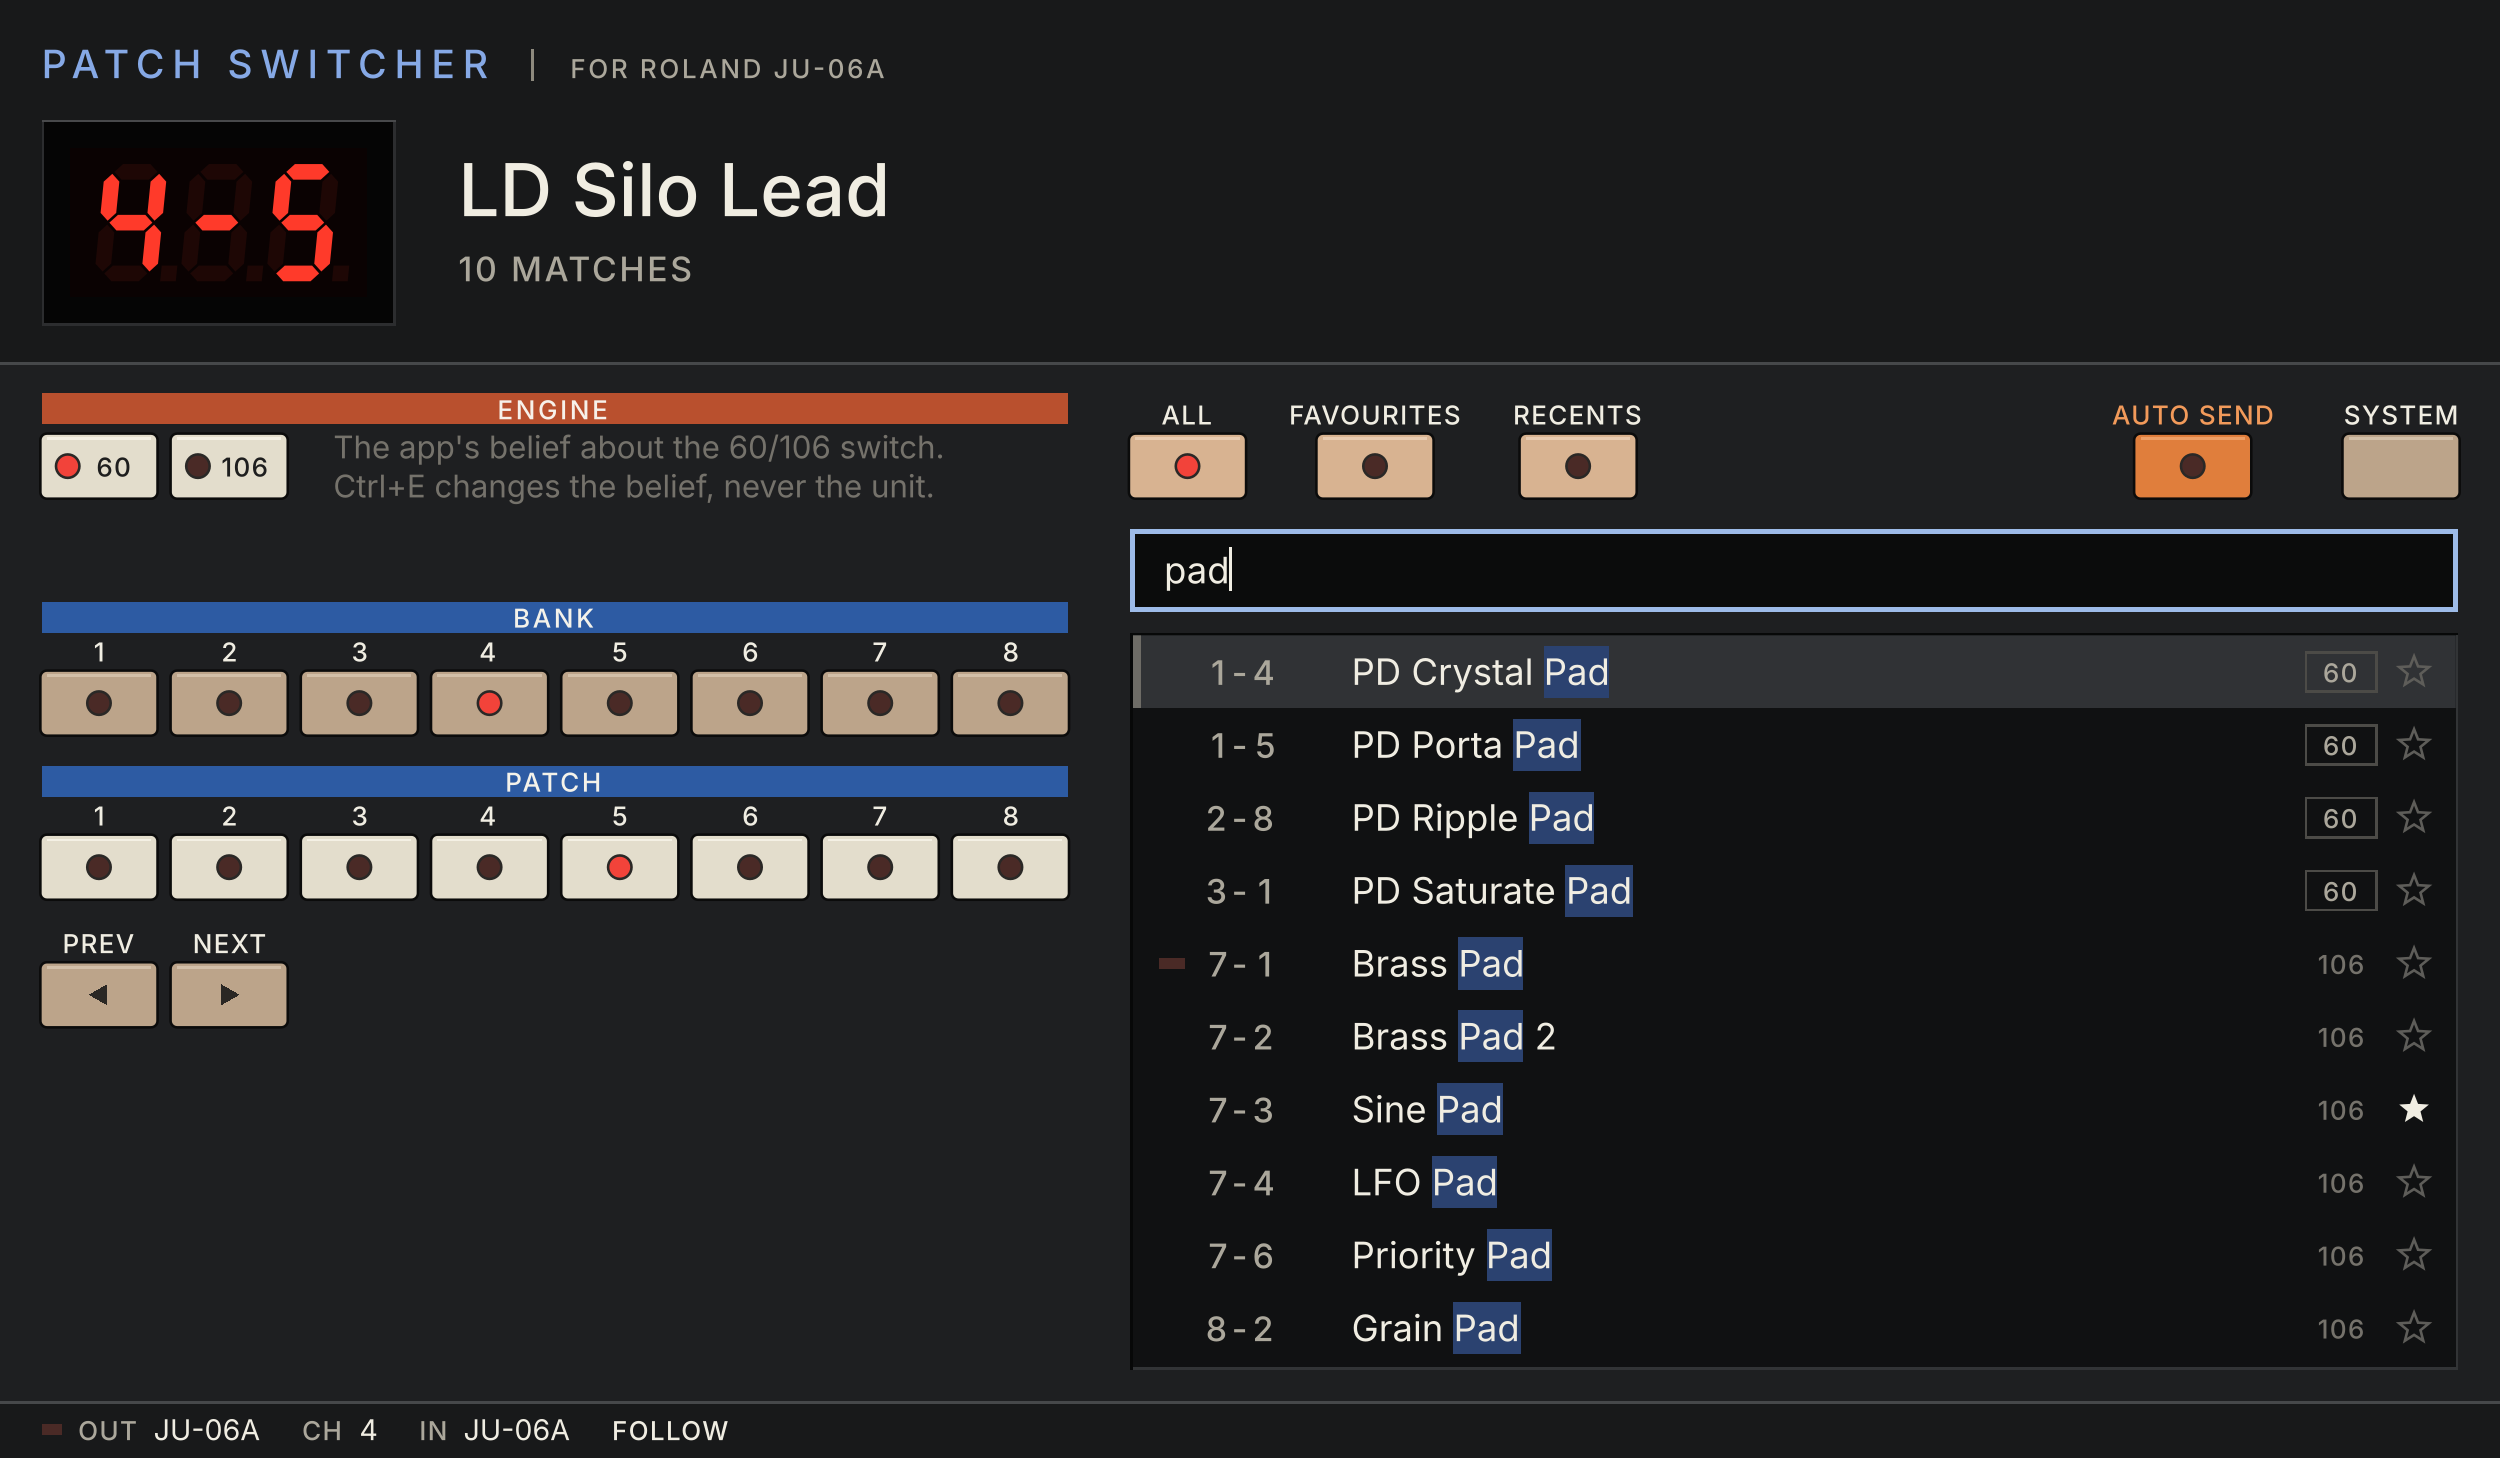
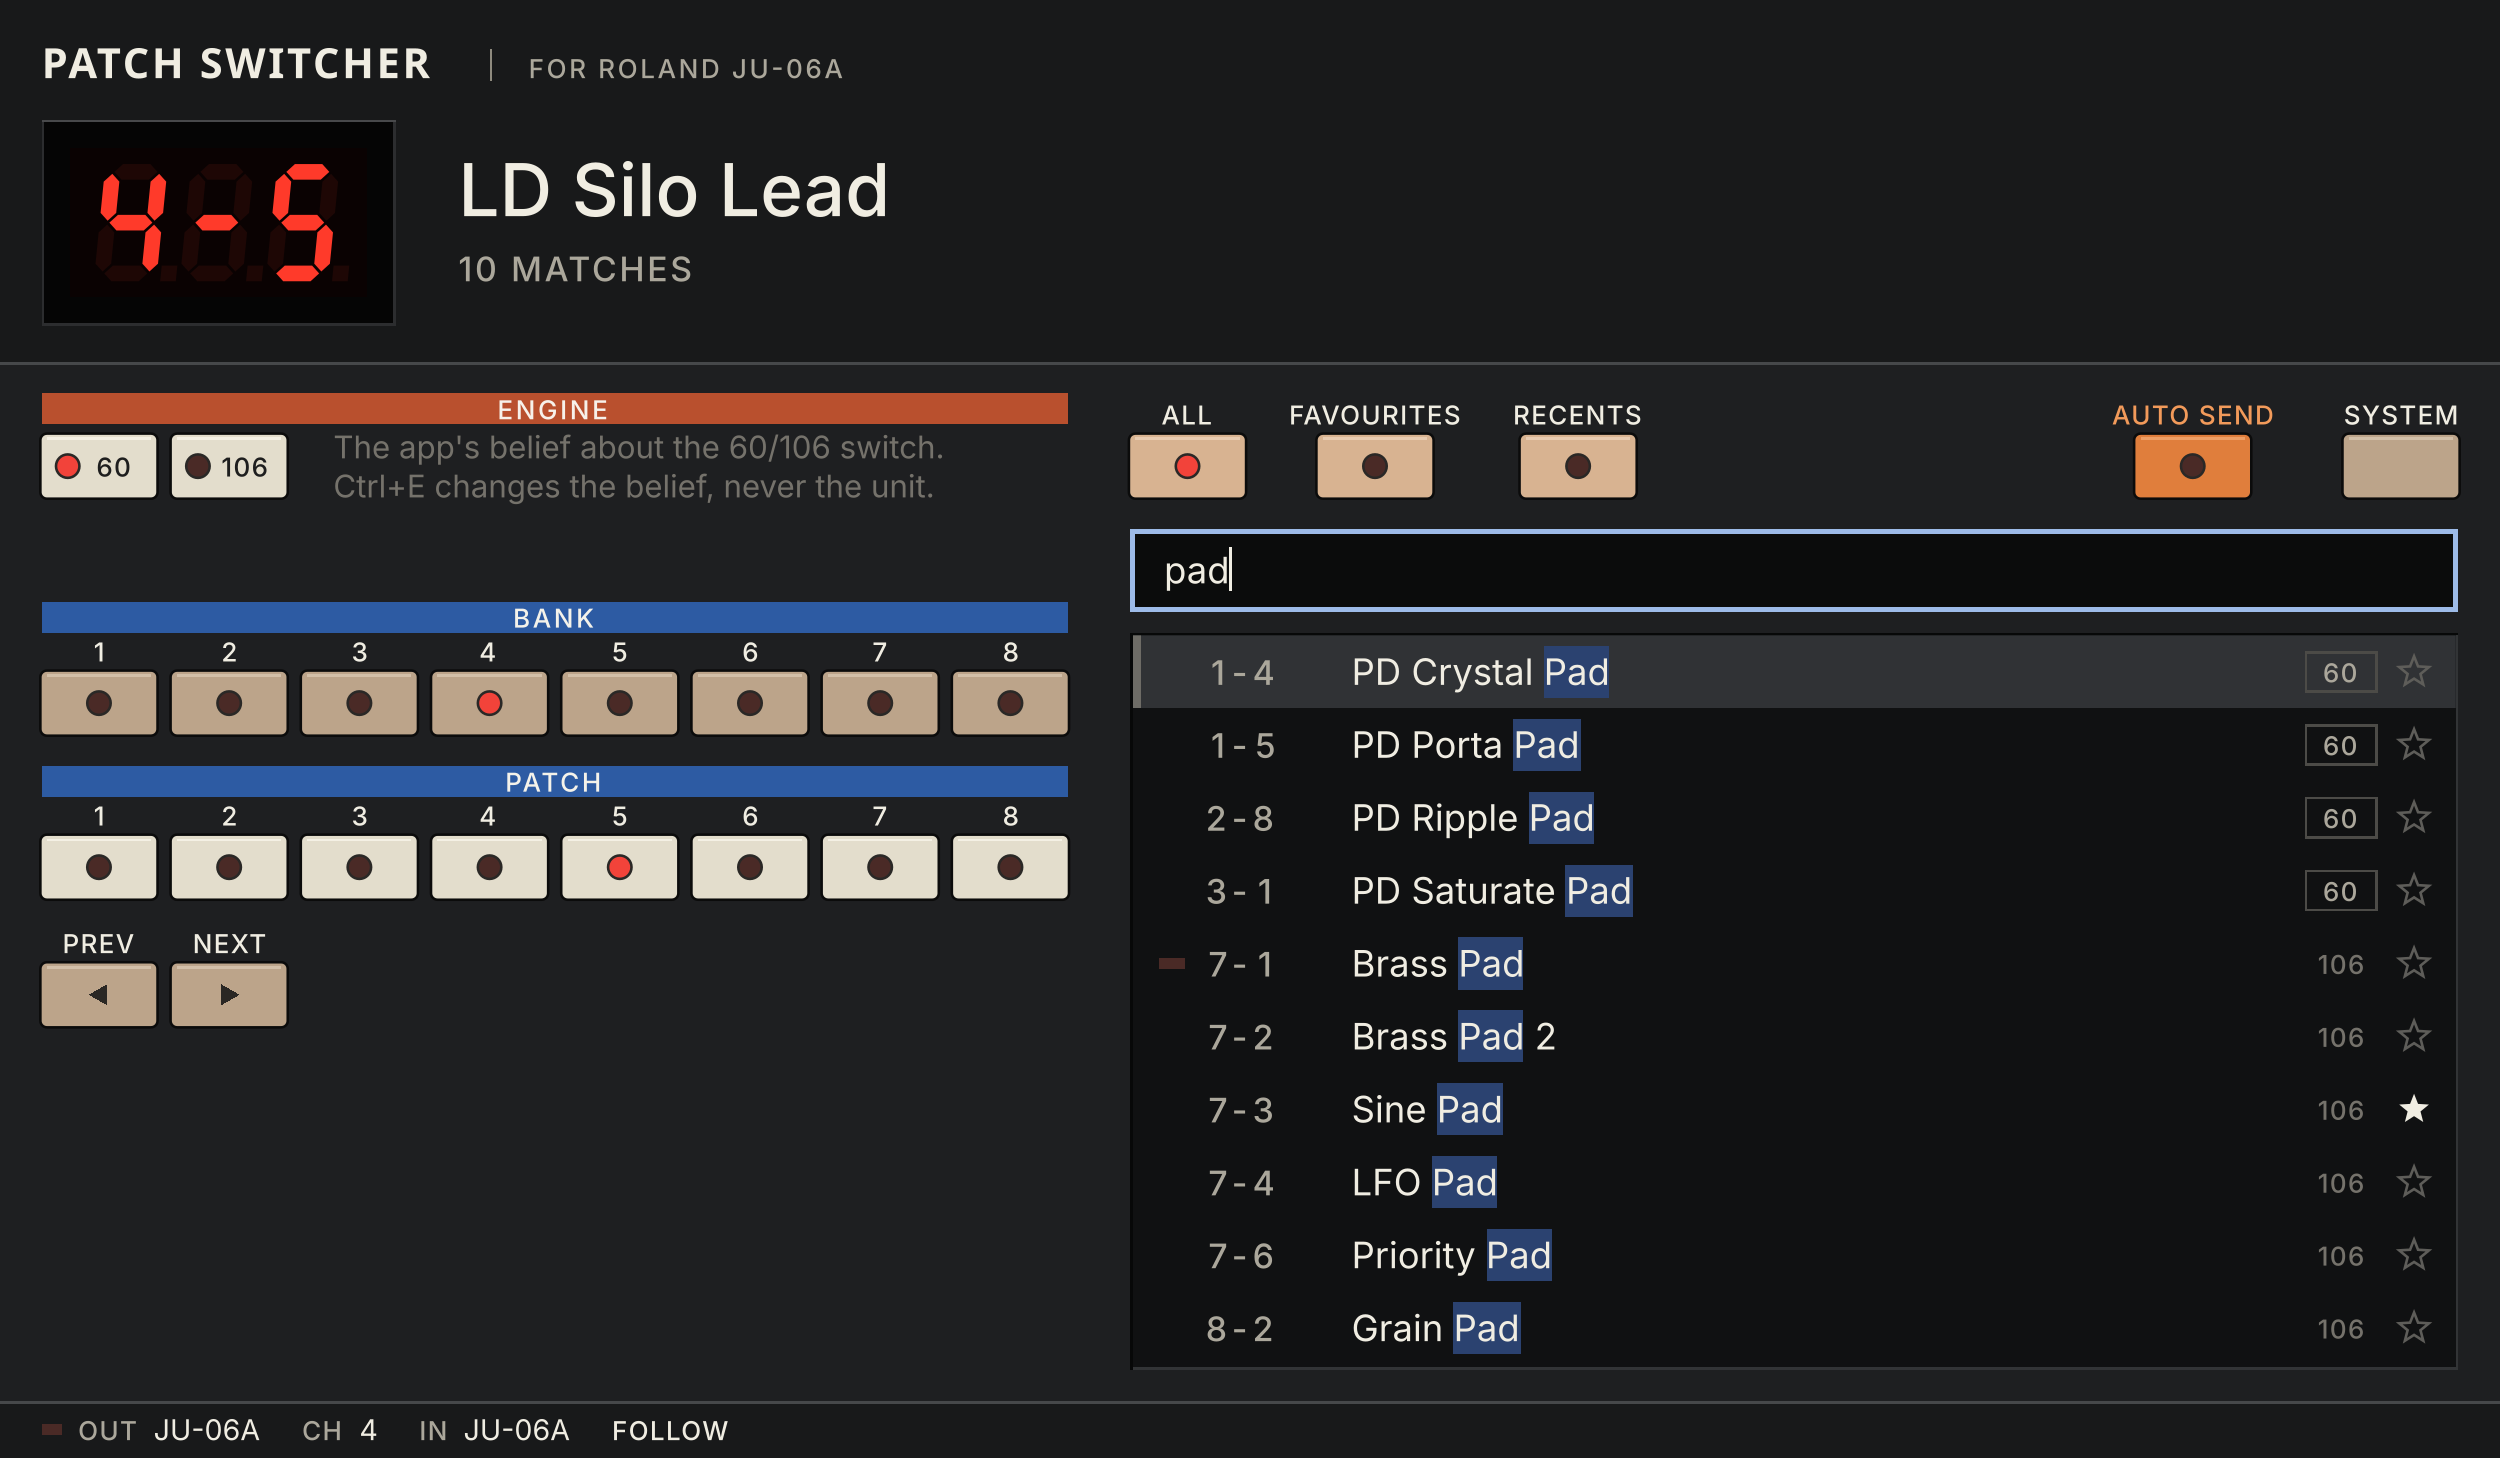
<svg xmlns="http://www.w3.org/2000/svg" width="960" height="560" viewBox="0 0 960 560">
  <defs>
    <clipPath id="well0">
      <rect x="435" y="244" width="508" height="281" />
    </clipPath>
  </defs>
  <rect x="0" y="0" width="960" height="560" fill="#18191A" shape-rendering="crispEdges" />
-   <text x="16" y="30" font-family="Inter" font-weight="500" font-size="15px" letter-spacing="3" fill="#86A9E6" xml:space="preserve">PATCH SWITCHER</text>
-   <rect x="204" y="19" width="1" height="12" fill="#8E8A7E" shape-rendering="crispEdges" />
-   <text x="219" y="30" font-family="Inter" font-weight="500" font-size="10px" letter-spacing="1" fill="#ABA79B" xml:space="preserve">FOR ROLAND JU-06A</text>
+   <text x="16" y="30" font-family="Archivo" font-weight="700" font-size="16px" letter-spacing="1" fill="#F0EDE2" xml:space="preserve">PATCH SWITCHER</text>
+   <rect x="188" y="19" width="1" height="12" fill="#8E8A7E" shape-rendering="crispEdges" />
+   <text x="203" y="30" font-family="Inter" font-weight="500" font-size="10px" letter-spacing="1" fill="#ABA79B" xml:space="preserve">FOR ROLAND JU-06A</text>
  <rect x="16" y="46" width="136" height="79" fill="#050505" shape-rendering="crispEdges" />
  <rect x="16" y="46" width="136" height="1" fill="#48494B" shape-rendering="crispEdges" />
  <rect x="16" y="47" width="1" height="78" fill="#2C2D2F" shape-rendering="crispEdges" />
  <rect x="151" y="47" width="1" height="78" fill="#2C2D2F" shape-rendering="crispEdges" />
  <rect x="17" y="124" width="134" height="1" fill="#2C2D2F" shape-rendering="crispEdges" />
  <rect x="27" y="57" width="114" height="57" fill="#0A0202" shape-rendering="crispEdges" />
  <polygon points="43.95,66 47.25,63 57.75,63 60.45,66 57.15,69 46.65,69" fill="#1E0705" />
  <polygon points="42,85.5 45.3,82.5 55.8,82.5 58.5,85.5 55.2,88.5 44.7,88.5" fill="#FF3A2A" />
  <polygon points="40.05,105 43.35,102 53.85,102 56.55,105 53.25,108 42.75,108" fill="#1E0705" />
  <polygon points="43.125,66.75 45.825,69.75 44.625,81.75 41.325,84.75 38.625,81.75 39.825,69.75" fill="#FF3A2A" />
  <polygon points="61.125,66.75 63.825,69.75 62.625,81.75 59.325,84.75 56.625,81.75 57.825,69.75" fill="#FF3A2A" />
  <polygon points="41.175,86.25 43.875,89.25 42.675,101.25 39.375,104.25 36.675,101.25 37.875,89.25" fill="#1E0705" />
  <polygon points="59.175,86.25 61.875,89.25 60.675,101.25 57.375,104.25 54.675,101.25 55.875,89.25" fill="#FF3A2A" />
  <polygon points="62.1,102 68.1,102 67.5,108 61.5,108" fill="#1E0705" />
  <polygon points="76.95,66 80.25,63 90.75,63 93.45,66 90.15,69 79.65,69" fill="#1E0705" />
  <polygon points="75,85.5 78.3,82.5 88.8,82.5 91.5,85.5 88.2,88.5 77.7,88.5" fill="#FF3A2A" />
  <polygon points="73.05,105 76.35,102 86.85,102 89.55,105 86.25,108 75.75,108" fill="#1E0705" />
  <polygon points="76.125,66.75 78.825,69.75 77.625,81.75 74.325,84.75 71.625,81.75 72.825,69.75" fill="#1E0705" />
  <polygon points="94.125,66.75 96.825,69.75 95.625,81.75 92.325,84.75 89.625,81.75 90.825,69.75" fill="#1E0705" />
  <polygon points="74.175,86.25 76.875,89.25 75.675,101.25 72.375,104.25 69.675,101.25 70.875,89.25" fill="#1E0705" />
  <polygon points="92.175,86.25 94.875,89.25 93.675,101.25 90.375,104.25 87.675,101.25 88.875,89.25" fill="#1E0705" />
  <polygon points="95.1,102 101.1,102 100.5,108 94.5,108" fill="#1E0705" />
  <polygon points="109.95,66 113.25,63 123.75,63 126.45,66 123.15,69 112.65,69" fill="#FF3A2A" />
  <polygon points="108,85.5 111.3,82.5 121.8,82.5 124.5,85.5 121.2,88.5 110.7,88.5" fill="#FF3A2A" />
  <polygon points="106.05,105 109.35,102 119.85,102 122.55,105 119.25,108 108.75,108" fill="#FF3A2A" />
  <polygon points="109.125,66.75 111.825,69.75 110.625,81.75 107.325,84.75 104.625,81.75 105.825,69.75" fill="#FF3A2A" />
  <polygon points="127.125,66.75 129.825,69.75 128.625,81.75 125.325,84.75 122.625,81.75 123.825,69.75" fill="#1E0705" />
  <polygon points="107.175,86.25 109.875,89.25 108.675,101.25 105.375,104.25 102.675,101.25 103.875,89.25" fill="#1E0705" />
  <polygon points="125.175,86.25 127.875,89.25 126.675,101.25 123.375,104.25 120.675,101.25 121.875,89.25" fill="#FF3A2A" />
  <polygon points="128.1,102 134.1,102 133.5,108 127.5,108" fill="#1E0705" />
  <text x="176" y="83" font-family="Inter" font-weight="500" font-size="28px" fill="#F0EDE2" xml:space="preserve">LD Silo Lead</text>
  <text x="176" y="108" font-family="Inter" font-weight="500" font-size="13px" letter-spacing="1" fill="#ABA79B" xml:space="preserve">10 MATCHES</text>
  <rect x="0" y="139" width="960" height="399" fill="#1E1F21" shape-rendering="crispEdges" />
  <rect x="0" y="139" width="960" height="1" fill="#46484A" shape-rendering="crispEdges" />
  <rect x="16" y="151" width="394" height="12" fill="#B9502E" shape-rendering="crispEdges" />
  <text x="191" y="161" font-family="Inter" font-weight="500" font-size="10px" letter-spacing="1" fill="#F7F1EA" xml:space="preserve">ENGINE</text>
  <rect x="15" y="166" width="46" height="26" rx="3" ry="3" fill="#0B0B0B" />
  <rect x="16" y="167" width="44" height="24" rx="2" ry="2" fill="#E3DDCC" />
  <rect x="18" y="168" width="40" height="1" fill="#F4F0E4" shape-rendering="crispEdges" />
  <circle cx="26" cy="179" r="5" fill="#2A2826" />
  <circle cx="26" cy="179" r="4" fill="#F2433A" />
  <text x="37" y="183" font-family="Inter" font-weight="500" font-size="10px" letter-spacing="0.5" fill="#1E1E1E" xml:space="preserve">60</text>
  <rect x="65" y="166" width="46" height="26" rx="3" ry="3" fill="#0B0B0B" />
  <rect x="66" y="167" width="44" height="24" rx="2" ry="2" fill="#E3DDCC" />
  <rect x="68" y="168" width="40" height="1" fill="#F4F0E4" shape-rendering="crispEdges" />
  <circle cx="76" cy="179" r="5" fill="#2A2826" />
  <circle cx="76" cy="179" r="4" fill="#4A2A26" />
  <text x="85" y="183" font-family="Inter" font-weight="500" font-size="10px" letter-spacing="0.5" fill="#1E1E1E" xml:space="preserve">106</text>
  <text x="128" y="176" font-family="Inter" font-weight="400" font-size="12px" fill="#75726B" xml:space="preserve">The app's belief about the 60/106 switch.</text>
  <text x="128" y="191" font-family="Inter" font-weight="400" font-size="12px" fill="#75726B" xml:space="preserve">Ctrl+E changes the belief, never the unit.</text>
  <rect x="16" y="231" width="394" height="12" fill="#2D5BA3" shape-rendering="crispEdges" />
  <text x="197" y="241" font-family="Inter" font-weight="500" font-size="10px" letter-spacing="1" fill="#F4F2EA" xml:space="preserve">BANK</text>
  <text x="36" y="254" font-family="Inter" font-weight="500" font-size="10px" letter-spacing="0.5" fill="#F0EDE2" xml:space="preserve">1</text>
  <rect x="15" y="257" width="46" height="26" rx="3" ry="3" fill="#0B0B0B" />
  <rect x="16" y="258" width="44" height="24" rx="2" ry="2" fill="#BCA48A" />
  <rect x="18" y="259" width="40" height="1" fill="#D2BFA8" shape-rendering="crispEdges" />
  <circle cx="38" cy="270" r="5" fill="#2A2826" />
  <circle cx="38" cy="270" r="4" fill="#4A2A26" />
  <text x="85" y="254" font-family="Inter" font-weight="500" font-size="10px" letter-spacing="0.5" fill="#F0EDE2" xml:space="preserve">2</text>
  <rect x="65" y="257" width="46" height="26" rx="3" ry="3" fill="#0B0B0B" />
  <rect x="66" y="258" width="44" height="24" rx="2" ry="2" fill="#BCA48A" />
  <rect x="68" y="259" width="40" height="1" fill="#D2BFA8" shape-rendering="crispEdges" />
  <circle cx="88" cy="270" r="5" fill="#2A2826" />
  <circle cx="88" cy="270" r="4" fill="#4A2A26" />
  <text x="135" y="254" font-family="Inter" font-weight="500" font-size="10px" letter-spacing="0.5" fill="#F0EDE2" xml:space="preserve">3</text>
  <rect x="115" y="257" width="46" height="26" rx="3" ry="3" fill="#0B0B0B" />
  <rect x="116" y="258" width="44" height="24" rx="2" ry="2" fill="#BCA48A" />
  <rect x="118" y="259" width="40" height="1" fill="#D2BFA8" shape-rendering="crispEdges" />
  <circle cx="138" cy="270" r="5" fill="#2A2826" />
  <circle cx="138" cy="270" r="4" fill="#4A2A26" />
  <text x="184" y="254" font-family="Inter" font-weight="500" font-size="10px" letter-spacing="0.5" fill="#F0EDE2" xml:space="preserve">4</text>
  <rect x="165" y="257" width="46" height="26" rx="3" ry="3" fill="#0B0B0B" />
  <rect x="166" y="258" width="44" height="24" rx="2" ry="2" fill="#BCA48A" />
  <rect x="168" y="259" width="40" height="1" fill="#D2BFA8" shape-rendering="crispEdges" />
  <circle cx="188" cy="270" r="5" fill="#2A2826" />
  <circle cx="188" cy="270" r="4" fill="#F2433A" />
  <text x="235" y="254" font-family="Inter" font-weight="500" font-size="10px" letter-spacing="0.5" fill="#F0EDE2" xml:space="preserve">5</text>
  <rect x="215" y="257" width="46" height="26" rx="3" ry="3" fill="#0B0B0B" />
  <rect x="216" y="258" width="44" height="24" rx="2" ry="2" fill="#BCA48A" />
  <rect x="218" y="259" width="40" height="1" fill="#D2BFA8" shape-rendering="crispEdges" />
  <circle cx="238" cy="270" r="5" fill="#2A2826" />
  <circle cx="238" cy="270" r="4" fill="#4A2A26" />
  <text x="285" y="254" font-family="Inter" font-weight="500" font-size="10px" letter-spacing="0.5" fill="#F0EDE2" xml:space="preserve">6</text>
  <rect x="265" y="257" width="46" height="26" rx="3" ry="3" fill="#0B0B0B" />
  <rect x="266" y="258" width="44" height="24" rx="2" ry="2" fill="#BCA48A" />
  <rect x="268" y="259" width="40" height="1" fill="#D2BFA8" shape-rendering="crispEdges" />
  <circle cx="288" cy="270" r="5" fill="#2A2826" />
  <circle cx="288" cy="270" r="4" fill="#4A2A26" />
  <text x="335" y="254" font-family="Inter" font-weight="500" font-size="10px" letter-spacing="0.5" fill="#F0EDE2" xml:space="preserve">7</text>
  <rect x="315" y="257" width="46" height="26" rx="3" ry="3" fill="#0B0B0B" />
  <rect x="316" y="258" width="44" height="24" rx="2" ry="2" fill="#BCA48A" />
  <rect x="318" y="259" width="40" height="1" fill="#D2BFA8" shape-rendering="crispEdges" />
  <circle cx="338" cy="270" r="5" fill="#2A2826" />
  <circle cx="338" cy="270" r="4" fill="#4A2A26" />
  <text x="385" y="254" font-family="Inter" font-weight="500" font-size="10px" letter-spacing="0.5" fill="#F0EDE2" xml:space="preserve">8</text>
  <rect x="365" y="257" width="46" height="26" rx="3" ry="3" fill="#0B0B0B" />
  <rect x="366" y="258" width="44" height="24" rx="2" ry="2" fill="#BCA48A" />
  <rect x="368" y="259" width="40" height="1" fill="#D2BFA8" shape-rendering="crispEdges" />
  <circle cx="388" cy="270" r="5" fill="#2A2826" />
  <circle cx="388" cy="270" r="4" fill="#4A2A26" />
  <rect x="16" y="294" width="394" height="12" fill="#2D5BA3" shape-rendering="crispEdges" />
  <text x="194" y="304" font-family="Inter" font-weight="500" font-size="10px" letter-spacing="1" fill="#F4F2EA" xml:space="preserve">PATCH</text>
  <text x="36" y="317" font-family="Inter" font-weight="500" font-size="10px" letter-spacing="0.5" fill="#F0EDE2" xml:space="preserve">1</text>
  <rect x="15" y="320" width="46" height="26" rx="3" ry="3" fill="#0B0B0B" />
  <rect x="16" y="321" width="44" height="24" rx="2" ry="2" fill="#E3DDCC" />
  <rect x="18" y="322" width="40" height="1" fill="#F4F0E4" shape-rendering="crispEdges" />
  <circle cx="38" cy="333" r="5" fill="#2A2826" />
  <circle cx="38" cy="333" r="4" fill="#4A2A26" />
  <text x="85" y="317" font-family="Inter" font-weight="500" font-size="10px" letter-spacing="0.5" fill="#F0EDE2" xml:space="preserve">2</text>
  <rect x="65" y="320" width="46" height="26" rx="3" ry="3" fill="#0B0B0B" />
  <rect x="66" y="321" width="44" height="24" rx="2" ry="2" fill="#E3DDCC" />
  <rect x="68" y="322" width="40" height="1" fill="#F4F0E4" shape-rendering="crispEdges" />
  <circle cx="88" cy="333" r="5" fill="#2A2826" />
  <circle cx="88" cy="333" r="4" fill="#4A2A26" />
  <text x="135" y="317" font-family="Inter" font-weight="500" font-size="10px" letter-spacing="0.5" fill="#F0EDE2" xml:space="preserve">3</text>
  <rect x="115" y="320" width="46" height="26" rx="3" ry="3" fill="#0B0B0B" />
  <rect x="116" y="321" width="44" height="24" rx="2" ry="2" fill="#E3DDCC" />
  <rect x="118" y="322" width="40" height="1" fill="#F4F0E4" shape-rendering="crispEdges" />
  <circle cx="138" cy="333" r="5" fill="#2A2826" />
  <circle cx="138" cy="333" r="4" fill="#4A2A26" />
  <text x="184" y="317" font-family="Inter" font-weight="500" font-size="10px" letter-spacing="0.5" fill="#F0EDE2" xml:space="preserve">4</text>
  <rect x="165" y="320" width="46" height="26" rx="3" ry="3" fill="#0B0B0B" />
  <rect x="166" y="321" width="44" height="24" rx="2" ry="2" fill="#E3DDCC" />
  <rect x="168" y="322" width="40" height="1" fill="#F4F0E4" shape-rendering="crispEdges" />
  <circle cx="188" cy="333" r="5" fill="#2A2826" />
  <circle cx="188" cy="333" r="4" fill="#4A2A26" />
  <text x="235" y="317" font-family="Inter" font-weight="500" font-size="10px" letter-spacing="0.5" fill="#F0EDE2" xml:space="preserve">5</text>
  <rect x="215" y="320" width="46" height="26" rx="3" ry="3" fill="#0B0B0B" />
  <rect x="216" y="321" width="44" height="24" rx="2" ry="2" fill="#E3DDCC" />
  <rect x="218" y="322" width="40" height="1" fill="#F4F0E4" shape-rendering="crispEdges" />
  <circle cx="238" cy="333" r="5" fill="#2A2826" />
  <circle cx="238" cy="333" r="4" fill="#F2433A" />
  <text x="285" y="317" font-family="Inter" font-weight="500" font-size="10px" letter-spacing="0.5" fill="#F0EDE2" xml:space="preserve">6</text>
  <rect x="265" y="320" width="46" height="26" rx="3" ry="3" fill="#0B0B0B" />
  <rect x="266" y="321" width="44" height="24" rx="2" ry="2" fill="#E3DDCC" />
  <rect x="268" y="322" width="40" height="1" fill="#F4F0E4" shape-rendering="crispEdges" />
  <circle cx="288" cy="333" r="5" fill="#2A2826" />
  <circle cx="288" cy="333" r="4" fill="#4A2A26" />
  <text x="335" y="317" font-family="Inter" font-weight="500" font-size="10px" letter-spacing="0.5" fill="#F0EDE2" xml:space="preserve">7</text>
  <rect x="315" y="320" width="46" height="26" rx="3" ry="3" fill="#0B0B0B" />
  <rect x="316" y="321" width="44" height="24" rx="2" ry="2" fill="#E3DDCC" />
  <rect x="318" y="322" width="40" height="1" fill="#F4F0E4" shape-rendering="crispEdges" />
  <circle cx="338" cy="333" r="5" fill="#2A2826" />
  <circle cx="338" cy="333" r="4" fill="#4A2A26" />
  <text x="385" y="317" font-family="Inter" font-weight="500" font-size="10px" letter-spacing="0.5" fill="#F0EDE2" xml:space="preserve">8</text>
  <rect x="365" y="320" width="46" height="26" rx="3" ry="3" fill="#0B0B0B" />
  <rect x="366" y="321" width="44" height="24" rx="2" ry="2" fill="#E3DDCC" />
  <rect x="368" y="322" width="40" height="1" fill="#F4F0E4" shape-rendering="crispEdges" />
  <circle cx="388" cy="333" r="5" fill="#2A2826" />
  <circle cx="388" cy="333" r="4" fill="#4A2A26" />
  <text x="24" y="366" font-family="Inter" font-weight="500" font-size="10px" letter-spacing="0.5" fill="#F0EDE2" xml:space="preserve">PREV</text>
  <rect x="15" y="369" width="46" height="26" rx="3" ry="3" fill="#0B0B0B" />
  <rect x="16" y="370" width="44" height="24" rx="2" ry="2" fill="#BCA48A" />
  <rect x="18" y="371" width="40" height="1" fill="#D2BFA8" shape-rendering="crispEdges" />
  <polygon points="34,382 41,378 41,386" fill="#2A2724" shape-rendering="crispEdges" />
  <text x="74" y="366" font-family="Inter" font-weight="500" font-size="10px" letter-spacing="0.5" fill="#F0EDE2" xml:space="preserve">NEXT</text>
  <rect x="65" y="369" width="46" height="26" rx="3" ry="3" fill="#0B0B0B" />
  <rect x="66" y="370" width="44" height="24" rx="2" ry="2" fill="#BCA48A" />
  <rect x="68" y="371" width="40" height="1" fill="#D2BFA8" shape-rendering="crispEdges" />
  <polygon points="92,382 85,378 85,386" fill="#2A2724" shape-rendering="crispEdges" />
  <text x="446" y="163" font-family="Inter" font-weight="500" font-size="10px" letter-spacing="0.5" fill="#F0EDE2" xml:space="preserve">ALL</text>
  <rect x="433" y="166" width="46" height="26" rx="3" ry="3" fill="#0B0B0B" />
  <rect x="434" y="167" width="44" height="24" rx="2" ry="2" fill="#D8B391" />
  <rect x="436" y="168" width="40" height="1" fill="#E8CBB0" shape-rendering="crispEdges" />
  <circle cx="456" cy="179" r="5" fill="#2A2826" />
  <circle cx="456" cy="179" r="4" fill="#F2433A" />
  <text x="495" y="163" font-family="Inter" font-weight="500" font-size="10px" letter-spacing="0.5" fill="#F0EDE2" xml:space="preserve">FAVOURITES</text>
  <rect x="505" y="166" width="46" height="26" rx="3" ry="3" fill="#0B0B0B" />
  <rect x="506" y="167" width="44" height="24" rx="2" ry="2" fill="#D8B391" />
  <rect x="508" y="168" width="40" height="1" fill="#E8CBB0" shape-rendering="crispEdges" />
  <circle cx="528" cy="179" r="5" fill="#2A2826" />
  <circle cx="528" cy="179" r="4" fill="#4A2A26" />
  <text x="581" y="163" font-family="Inter" font-weight="500" font-size="10px" letter-spacing="0.5" fill="#F0EDE2" xml:space="preserve">RECENTS</text>
  <rect x="583" y="166" width="46" height="26" rx="3" ry="3" fill="#0B0B0B" />
  <rect x="584" y="167" width="44" height="24" rx="2" ry="2" fill="#D8B391" />
  <rect x="586" y="168" width="40" height="1" fill="#E8CBB0" shape-rendering="crispEdges" />
  <circle cx="606" cy="179" r="5" fill="#2A2826" />
  <circle cx="606" cy="179" r="4" fill="#4A2A26" />
  <text x="811" y="163" font-family="Inter" font-weight="500" font-size="10px" letter-spacing="0.5" fill="#F29A5A" xml:space="preserve">AUTO SEND</text>
  <rect x="819" y="166" width="46" height="26" rx="3" ry="3" fill="#0B0B0B" />
  <rect x="820" y="167" width="44" height="24" rx="2" ry="2" fill="#E07E3C" />
  <rect x="822" y="168" width="40" height="1" fill="#EE9F66" shape-rendering="crispEdges" />
  <circle cx="842" cy="179" r="5" fill="#2A2826" />
  <circle cx="842" cy="179" r="4" fill="#4A2A26" />
  <text x="900" y="163" font-family="Inter" font-weight="500" font-size="10px" letter-spacing="0.5" fill="#F0EDE2" xml:space="preserve">SYSTEM</text>
  <rect x="899" y="166" width="46" height="26" rx="3" ry="3" fill="#0B0B0B" />
  <rect x="900" y="167" width="44" height="24" rx="2" ry="2" fill="#BCA48A" />
  <rect x="902" y="168" width="40" height="1" fill="#D2BFA8" shape-rendering="crispEdges" />
  <rect x="434" y="203" width="510" height="32" fill="#0B0C0C" shape-rendering="crispEdges" />
  <rect x="434" y="203" width="510" height="2" fill="#9DBBE8" shape-rendering="crispEdges" />
  <rect x="434" y="205" width="2" height="30" fill="#9DBBE8" shape-rendering="crispEdges" />
  <rect x="436" y="233" width="508" height="2" fill="#9DBBE8" shape-rendering="crispEdges" />
  <rect x="942" y="205" width="2" height="28" fill="#9DBBE8" shape-rendering="crispEdges" />
  <text x="447" y="224" font-family="Inter" font-weight="400" font-size="14px" fill="#F0EDE2" xml:space="preserve">pad</text>
  <rect x="472" y="210" width="1" height="17" fill="#F0EDE2" shape-rendering="crispEdges" />
  <rect x="434" y="243" width="510" height="283" fill="#101112" shape-rendering="crispEdges" />
  <rect x="434" y="243" width="510" height="1" fill="#070808" shape-rendering="crispEdges" />
  <rect x="434" y="244" width="1" height="282" fill="#070808" shape-rendering="crispEdges" />
  <rect x="435" y="525" width="509" height="1" fill="#323436" shape-rendering="crispEdges" />
  <rect x="943" y="244" width="1" height="281" fill="#323436" shape-rendering="crispEdges" />
  <g clip-path="url(#well0)">
    <rect x="435" y="244" width="508" height="28" fill="#303235" shape-rendering="crispEdges" />
    <rect x="435" y="244" width="3" height="28" fill="#6E6C66" shape-rendering="crispEdges" />
    <text x="465" y="263" font-family="Inter" font-weight="500" font-size="13px" fill="#ABA79B" xml:space="preserve">1</text>
    <text x="473" y="263" font-family="Inter" font-weight="500" font-size="13px" fill="#ABA79B" xml:space="preserve">-</text>
    <text x="481" y="263" font-family="Inter" font-weight="500" font-size="13px" fill="#ABA79B" xml:space="preserve">4</text>
    <rect x="593" y="248" width="25" height="20" fill="#2B4270" shape-rendering="crispEdges" />
    <text x="519" y="263" font-family="Inter" font-weight="400" font-size="14px" fill="#F0EDE2" xml:space="preserve">PD Crystal Pad</text>
    <rect x="885" y="250" width="28" height="1" fill="#4C4B47" shape-rendering="crispEdges" />
    <rect x="885" y="251" width="1" height="15" fill="#4C4B47" shape-rendering="crispEdges" />
    <rect x="886" y="265" width="27" height="1" fill="#4C4B47" shape-rendering="crispEdges" />
    <rect x="912" y="251" width="1" height="14" fill="#4C4B47" shape-rendering="crispEdges" />
    <text x="892" y="262" font-family="Inter" font-weight="500" font-size="10px" letter-spacing="0.5" fill="#ABA79B" xml:space="preserve">60</text>
    <polygon points="927,252 928.528,255.897 932.706,256.146 929.473,258.803 930.527,262.854 927,260.6 923.473,262.854 924.527,258.803 921.294,256.146 925.472,255.897" fill="none" stroke="#5E5D59" stroke-width="1" />
    <text x="465" y="291" font-family="Inter" font-weight="500" font-size="13px" fill="#ABA79B" xml:space="preserve">1</text>
    <text x="473" y="291" font-family="Inter" font-weight="500" font-size="13px" fill="#ABA79B" xml:space="preserve">-</text>
    <text x="482" y="291" font-family="Inter" font-weight="500" font-size="13px" fill="#ABA79B" xml:space="preserve">5</text>
    <rect x="581" y="276" width="26" height="20" fill="#2B4270" shape-rendering="crispEdges" />
    <text x="519" y="291" font-family="Inter" font-weight="400" font-size="14px" fill="#F0EDE2" xml:space="preserve">PD Porta Pad</text>
    <rect x="885" y="278" width="28" height="1" fill="#4C4B47" shape-rendering="crispEdges" />
    <rect x="885" y="279" width="1" height="15" fill="#4C4B47" shape-rendering="crispEdges" />
    <rect x="886" y="293" width="27" height="1" fill="#4C4B47" shape-rendering="crispEdges" />
    <rect x="912" y="279" width="1" height="14" fill="#4C4B47" shape-rendering="crispEdges" />
    <text x="892" y="290" font-family="Inter" font-weight="500" font-size="10px" letter-spacing="0.5" fill="#ABA79B" xml:space="preserve">60</text>
    <polygon points="927,280 928.528,283.897 932.706,284.146 929.473,286.803 930.527,290.854 927,288.6 923.473,290.854 924.527,286.803 921.294,284.146 925.472,283.897" fill="none" stroke="#5E5D59" stroke-width="1" />
    <text x="463" y="319" font-family="Inter" font-weight="500" font-size="13px" fill="#ABA79B" xml:space="preserve">2</text>
    <text x="473" y="319" font-family="Inter" font-weight="500" font-size="13px" fill="#ABA79B" xml:space="preserve">-</text>
    <text x="481" y="319" font-family="Inter" font-weight="500" font-size="13px" fill="#ABA79B" xml:space="preserve">8</text>
    <rect x="587" y="304" width="25" height="20" fill="#2B4270" shape-rendering="crispEdges" />
    <text x="519" y="319" font-family="Inter" font-weight="400" font-size="14px" fill="#F0EDE2" xml:space="preserve">PD Ripple Pad</text>
    <rect x="885" y="306" width="28" height="1" fill="#4C4B47" shape-rendering="crispEdges" />
    <rect x="885" y="307" width="1" height="15" fill="#4C4B47" shape-rendering="crispEdges" />
    <rect x="886" y="321" width="27" height="1" fill="#4C4B47" shape-rendering="crispEdges" />
    <rect x="912" y="307" width="1" height="14" fill="#4C4B47" shape-rendering="crispEdges" />
    <text x="892" y="318" font-family="Inter" font-weight="500" font-size="10px" letter-spacing="0.5" fill="#ABA79B" xml:space="preserve">60</text>
    <polygon points="927,308 928.528,311.897 932.706,312.146 929.473,314.803 930.527,318.854 927,316.6 923.473,318.854 924.527,314.803 921.294,312.146 925.472,311.897" fill="none" stroke="#5E5D59" stroke-width="1" />
    <text x="463" y="347" font-family="Inter" font-weight="500" font-size="13px" fill="#ABA79B" xml:space="preserve">3</text>
    <text x="473" y="347" font-family="Inter" font-weight="500" font-size="13px" fill="#ABA79B" xml:space="preserve">-</text>
    <text x="483" y="347" font-family="Inter" font-weight="500" font-size="13px" fill="#ABA79B" xml:space="preserve">1</text>
    <rect x="601" y="332" width="26" height="20" fill="#2B4270" shape-rendering="crispEdges" />
    <text x="519" y="347" font-family="Inter" font-weight="400" font-size="14px" fill="#F0EDE2" xml:space="preserve">PD Saturate Pad</text>
    <rect x="885" y="334" width="28" height="1" fill="#4C4B47" shape-rendering="crispEdges" />
    <rect x="885" y="335" width="1" height="15" fill="#4C4B47" shape-rendering="crispEdges" />
    <rect x="886" y="349" width="27" height="1" fill="#4C4B47" shape-rendering="crispEdges" />
    <rect x="912" y="335" width="1" height="14" fill="#4C4B47" shape-rendering="crispEdges" />
    <text x="892" y="346" font-family="Inter" font-weight="500" font-size="10px" letter-spacing="0.5" fill="#ABA79B" xml:space="preserve">60</text>
    <polygon points="927,336 928.528,339.897 932.706,340.146 929.473,342.803 930.527,346.854 927,344.6 923.473,346.854 924.527,342.803 921.294,340.146 925.472,339.897" fill="none" stroke="#5E5D59" stroke-width="1" />
    <rect x="445" y="368" width="10" height="4" fill="#4A2A26" shape-rendering="crispEdges" />
    <text x="464" y="375" font-family="Inter" font-weight="500" font-size="13px" fill="#ABA79B" xml:space="preserve">7</text>
    <text x="473" y="375" font-family="Inter" font-weight="500" font-size="13px" fill="#ABA79B" xml:space="preserve">-</text>
    <text x="483" y="375" font-family="Inter" font-weight="500" font-size="13px" fill="#ABA79B" xml:space="preserve">1</text>
    <rect x="560" y="360" width="25" height="20" fill="#2B4270" shape-rendering="crispEdges" />
    <text x="519" y="375" font-family="Inter" font-weight="400" font-size="14px" fill="#F0EDE2" xml:space="preserve">Brass Pad</text>
    <text x="890" y="374" font-family="Inter" font-weight="500" font-size="10px" letter-spacing="0.5" fill="#75726B" xml:space="preserve">106</text>
    <polygon points="927,364 928.528,367.897 932.706,368.146 929.473,370.803 930.527,374.854 927,372.6 923.473,374.854 924.527,370.803 921.294,368.146 925.472,367.897" fill="none" stroke="#5E5D59" stroke-width="1" />
    <text x="464" y="403" font-family="Inter" font-weight="500" font-size="13px" fill="#ABA79B" xml:space="preserve">7</text>
    <text x="473" y="403" font-family="Inter" font-weight="500" font-size="13px" fill="#ABA79B" xml:space="preserve">-</text>
    <text x="481" y="403" font-family="Inter" font-weight="500" font-size="13px" fill="#ABA79B" xml:space="preserve">2</text>
    <rect x="560" y="388" width="25" height="20" fill="#2B4270" shape-rendering="crispEdges" />
    <text x="519" y="403" font-family="Inter" font-weight="400" font-size="14px" fill="#F0EDE2" xml:space="preserve">Brass Pad 2</text>
    <text x="890" y="402" font-family="Inter" font-weight="500" font-size="10px" letter-spacing="0.5" fill="#75726B" xml:space="preserve">106</text>
    <polygon points="927,392 928.528,395.897 932.706,396.146 929.473,398.803 930.527,402.854 927,400.6 923.473,402.854 924.527,398.803 921.294,396.146 925.472,395.897" fill="none" stroke="#5E5D59" stroke-width="1" />
    <text x="464" y="431" font-family="Inter" font-weight="500" font-size="13px" fill="#ABA79B" xml:space="preserve">7</text>
    <text x="473" y="431" font-family="Inter" font-weight="500" font-size="13px" fill="#ABA79B" xml:space="preserve">-</text>
    <text x="481" y="431" font-family="Inter" font-weight="500" font-size="13px" fill="#ABA79B" xml:space="preserve">3</text>
    <rect x="552" y="416" width="25" height="20" fill="#2B4270" shape-rendering="crispEdges" />
    <text x="519" y="431" font-family="Inter" font-weight="400" font-size="14px" fill="#F0EDE2" xml:space="preserve">Sine Pad</text>
    <text x="890" y="430" font-family="Inter" font-weight="500" font-size="10px" letter-spacing="0.5" fill="#75726B" xml:space="preserve">106</text>
    <polygon points="927,420 928.528,423.897 932.706,424.146 929.473,426.803 930.527,430.854 927,428.6 923.473,430.854 924.527,426.803 921.294,424.146 925.472,423.897" fill="#F0EDE2" />
    <text x="464" y="459" font-family="Inter" font-weight="500" font-size="13px" fill="#ABA79B" xml:space="preserve">7</text>
    <text x="473" y="459" font-family="Inter" font-weight="500" font-size="13px" fill="#ABA79B" xml:space="preserve">-</text>
    <text x="481" y="459" font-family="Inter" font-weight="500" font-size="13px" fill="#ABA79B" xml:space="preserve">4</text>
    <rect x="550" y="444" width="25" height="20" fill="#2B4270" shape-rendering="crispEdges" />
    <text x="519" y="459" font-family="Inter" font-weight="400" font-size="14px" fill="#F0EDE2" xml:space="preserve">LFO Pad</text>
    <text x="890" y="458" font-family="Inter" font-weight="500" font-size="10px" letter-spacing="0.5" fill="#75726B" xml:space="preserve">106</text>
    <polygon points="927,448 928.528,451.897 932.706,452.146 929.473,454.803 930.527,458.854 927,456.6 923.473,458.854 924.527,454.803 921.294,452.146 925.472,451.897" fill="none" stroke="#5E5D59" stroke-width="1" />
    <text x="464" y="487" font-family="Inter" font-weight="500" font-size="13px" fill="#ABA79B" xml:space="preserve">7</text>
    <text x="473" y="487" font-family="Inter" font-weight="500" font-size="13px" fill="#ABA79B" xml:space="preserve">-</text>
    <text x="481" y="487" font-family="Inter" font-weight="500" font-size="13px" fill="#ABA79B" xml:space="preserve">6</text>
    <rect x="571" y="472" width="25" height="20" fill="#2B4270" shape-rendering="crispEdges" />
    <text x="519" y="487" font-family="Inter" font-weight="400" font-size="14px" fill="#F0EDE2" xml:space="preserve">Priority Pad</text>
    <text x="890" y="486" font-family="Inter" font-weight="500" font-size="10px" letter-spacing="0.5" fill="#75726B" xml:space="preserve">106</text>
    <polygon points="927,476 928.528,479.897 932.706,480.146 929.473,482.803 930.527,486.854 927,484.6 923.473,486.854 924.527,482.803 921.294,480.146 925.472,479.897" fill="none" stroke="#5E5D59" stroke-width="1" />
    <text x="463" y="515" font-family="Inter" font-weight="500" font-size="13px" fill="#ABA79B" xml:space="preserve">8</text>
    <text x="473" y="515" font-family="Inter" font-weight="500" font-size="13px" fill="#ABA79B" xml:space="preserve">-</text>
    <text x="481" y="515" font-family="Inter" font-weight="500" font-size="13px" fill="#ABA79B" xml:space="preserve">2</text>
    <rect x="558" y="500" width="26" height="20" fill="#2B4270" shape-rendering="crispEdges" />
    <text x="519" y="515" font-family="Inter" font-weight="400" font-size="14px" fill="#F0EDE2" xml:space="preserve">Grain Pad</text>
    <text x="890" y="514" font-family="Inter" font-weight="500" font-size="10px" letter-spacing="0.5" fill="#75726B" xml:space="preserve">106</text>
    <polygon points="927,504 928.528,507.897 932.706,508.146 929.473,510.803 930.527,514.854 927,512.6 923.473,514.854 924.527,510.803 921.294,508.146 925.472,507.897" fill="none" stroke="#5E5D59" stroke-width="1" />
  </g>
  <rect x="0" y="538" width="960" height="22" fill="#18191A" shape-rendering="crispEdges" />
  <rect x="0" y="538" width="960" height="1" fill="#46484A" shape-rendering="crispEdges" />
  <rect x="16" y="547" width="8" height="4" fill="#4A2A26" shape-rendering="crispEdges" />
  <text x="30" y="553" font-family="Inter" font-weight="500" font-size="10px" letter-spacing="0.5" fill="#ABA79B" xml:space="preserve">OUT</text>
  <text x="59" y="553" font-family="Inter" font-weight="400" font-size="11px" fill="#F0EDE2" xml:space="preserve">JU-06A</text>
  <text x="116" y="553" font-family="Inter" font-weight="500" font-size="10px" letter-spacing="0.5" fill="#ABA79B" xml:space="preserve">CH</text>
  <text x="138" y="553" font-family="Inter" font-weight="400" font-size="11px" fill="#F0EDE2" xml:space="preserve">4</text>
  <text x="161" y="553" font-family="Inter" font-weight="500" font-size="10px" letter-spacing="0.5" fill="#ABA79B" xml:space="preserve">IN</text>
  <text x="178" y="553" font-family="Inter" font-weight="400" font-size="11px" fill="#F0EDE2" xml:space="preserve">JU-06A</text>
  <text x="235" y="553" font-family="Inter" font-weight="500" font-size="10px" letter-spacing="0.5" fill="#F0EDE2" xml:space="preserve">FOLLOW</text>
</svg>
